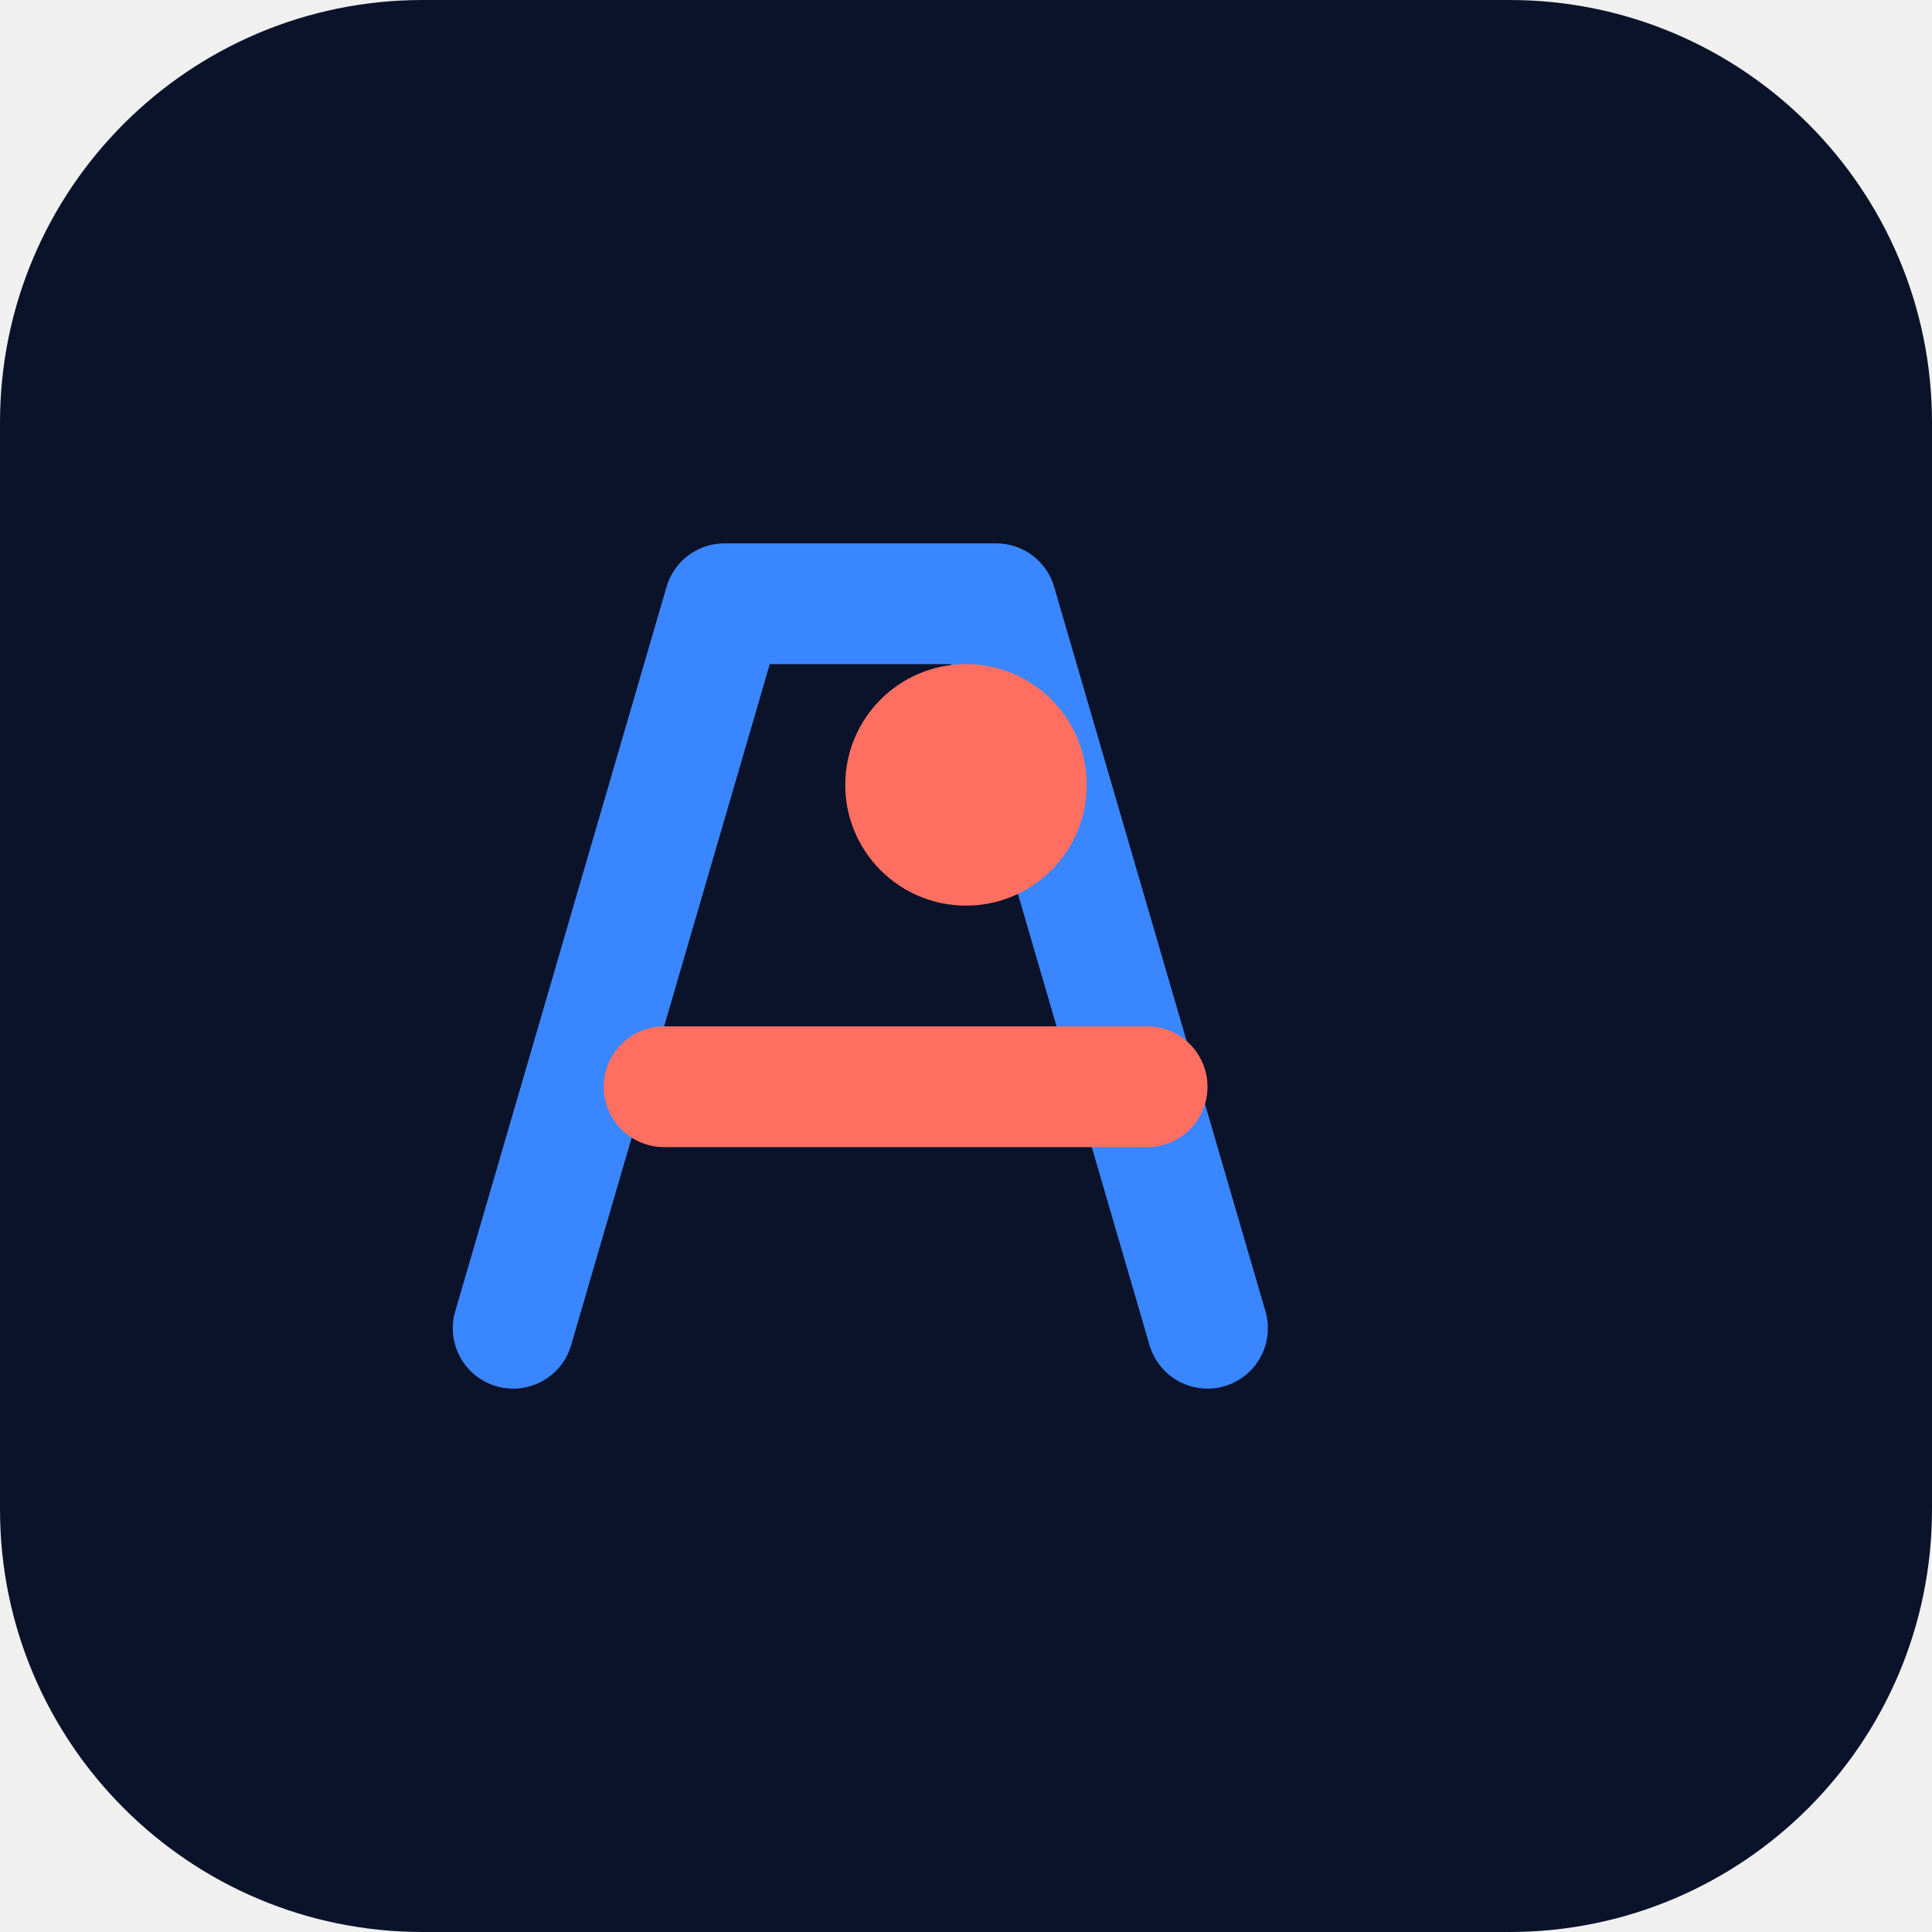
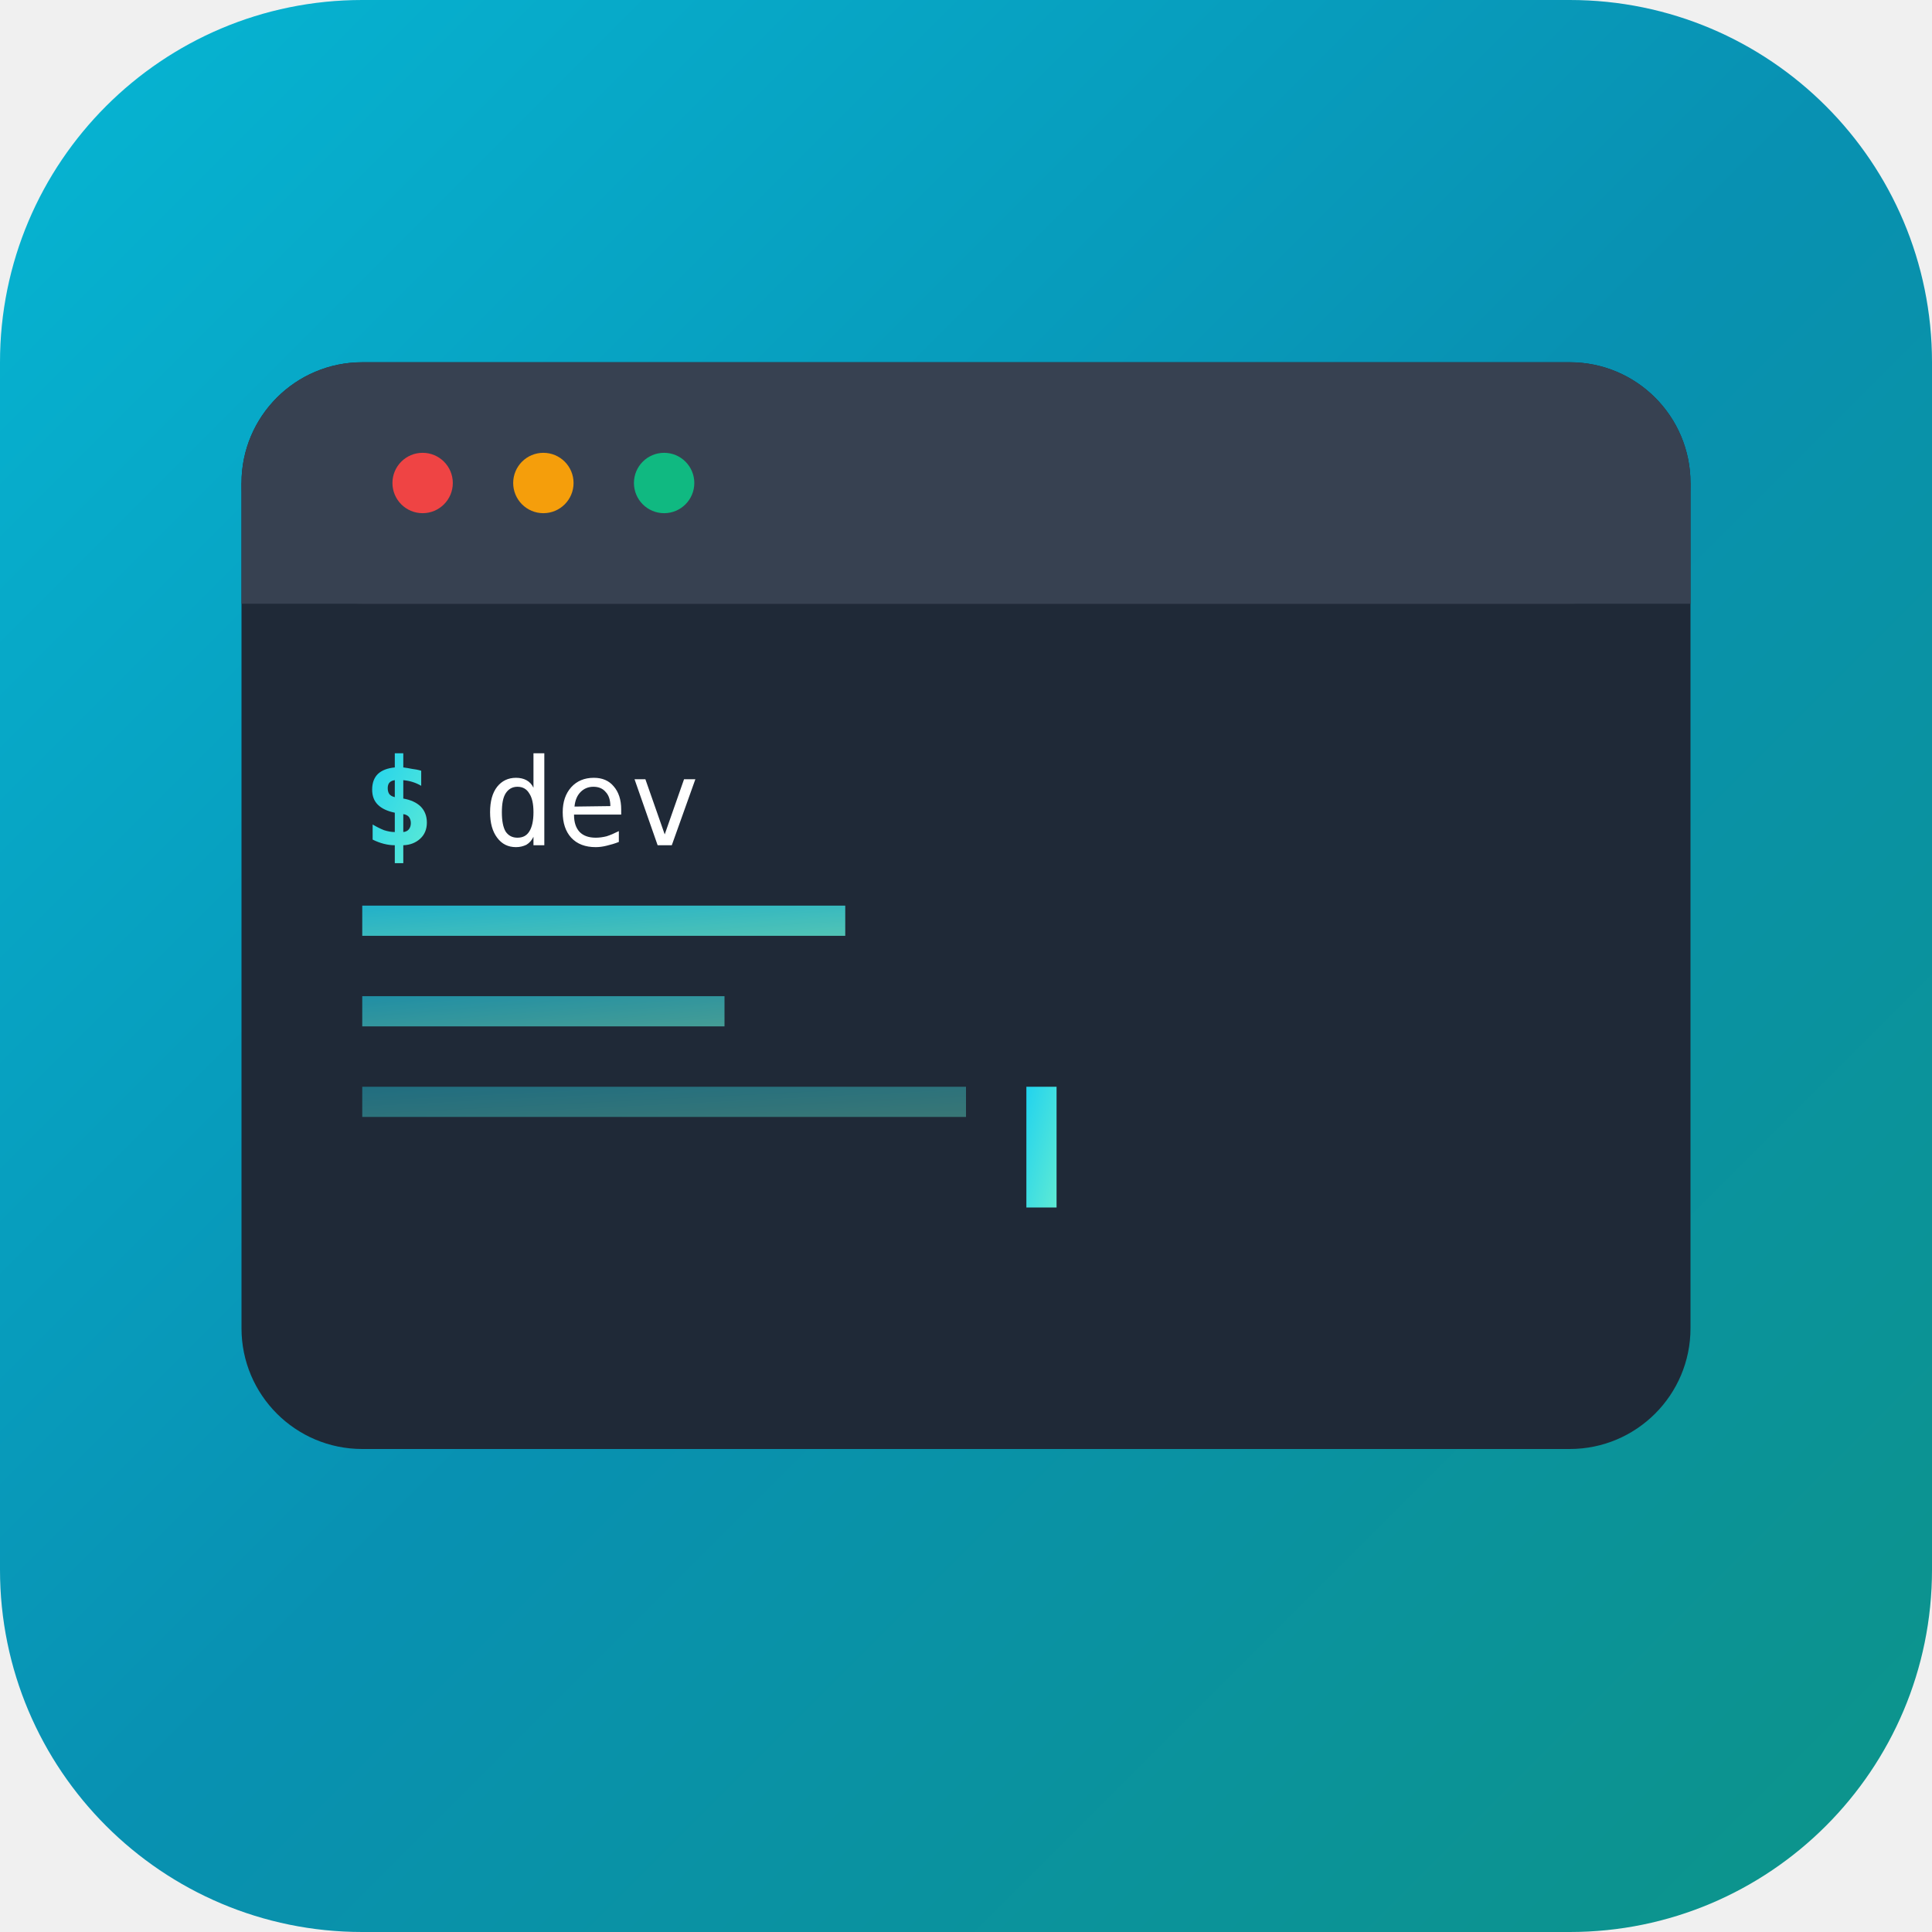
- <svg xmlns="http://www.w3.org/2000/svg" width="64" height="64" viewBox="0 0 64 64" fill="none">
-   <rect width="64" height="64" rx="14" fill="#0B132B" />
-   <path d="M17 44L24 20H33L40 44" stroke="#3A86FF" stroke-width="4" stroke-linecap="round" stroke-linejoin="round" />
-   <path d="M22 36H38" stroke="#FF6F61" stroke-width="4" stroke-linecap="round" />
-   <circle cx="32" cy="26" r="4" fill="#FF6F61" />
+ <svg xmlns="http://www.w3.org/2000/svg" viewBox="0 0 64 64">
+   <defs>
+     <linearGradient id="a" x1="0%" x2="100%" y1="0%" y2="100%">
+       <stop offset="0%" style="stop-color:#06b6d4" />
+       <stop offset="50%" style="stop-color:#0891b2" />
+       <stop offset="100%" style="stop-color:#0d9488" />
+     </linearGradient>
+     <linearGradient id="b" x1="0%" x2="100%" y1="0%" y2="100%">
+       <stop offset="0%" style="stop-color:#22d3ee" />
+       <stop offset="100%" style="stop-color:#5eead4" />
+     </linearGradient>
+   </defs>
+   <rect width="64" height="64" fill="url(#a)" rx="12" />
+   <rect x="8" y="12" width="48" height="36" fill="#1f2937" rx="4" />
+   <rect x="8" y="12" width="48" height="8" fill="#374151" rx="4" />
+   <rect x="8" y="16" width="48" height="4" fill="#374151" />
+   <circle cx="14" cy="16" r="1" fill="#ef4444" />
+   <circle cx="18" cy="16" r="1" fill="#f59e0b" />
+   <circle cx="22" cy="16" r="1" fill="#10b981" />
+   <text x="12" y="28" fill="url(#b)" font-family="monospace" font-size="4" font-weight="bold">$</text>
+   <text x="16" y="28" fill="#ffffff" font-family="monospace" font-size="4">dev</text>
+   <rect x="12" y="30" width="16" height="1" fill="url(#b)" opacity="0.8" />
+   <rect x="12" y="33" width="12" height="1" fill="url(#b)" opacity="0.6" />
+   <rect x="12" y="36" width="20" height="1" fill="url(#b)" opacity="0.4" />
+   <rect x="34" y="36" width="1" height="4" fill="url(#b)">
+     <animate attributeName="opacity" values="1;0;1" dur="1.2s" repeatCount="indefinite" />
+   </rect>
</svg>
